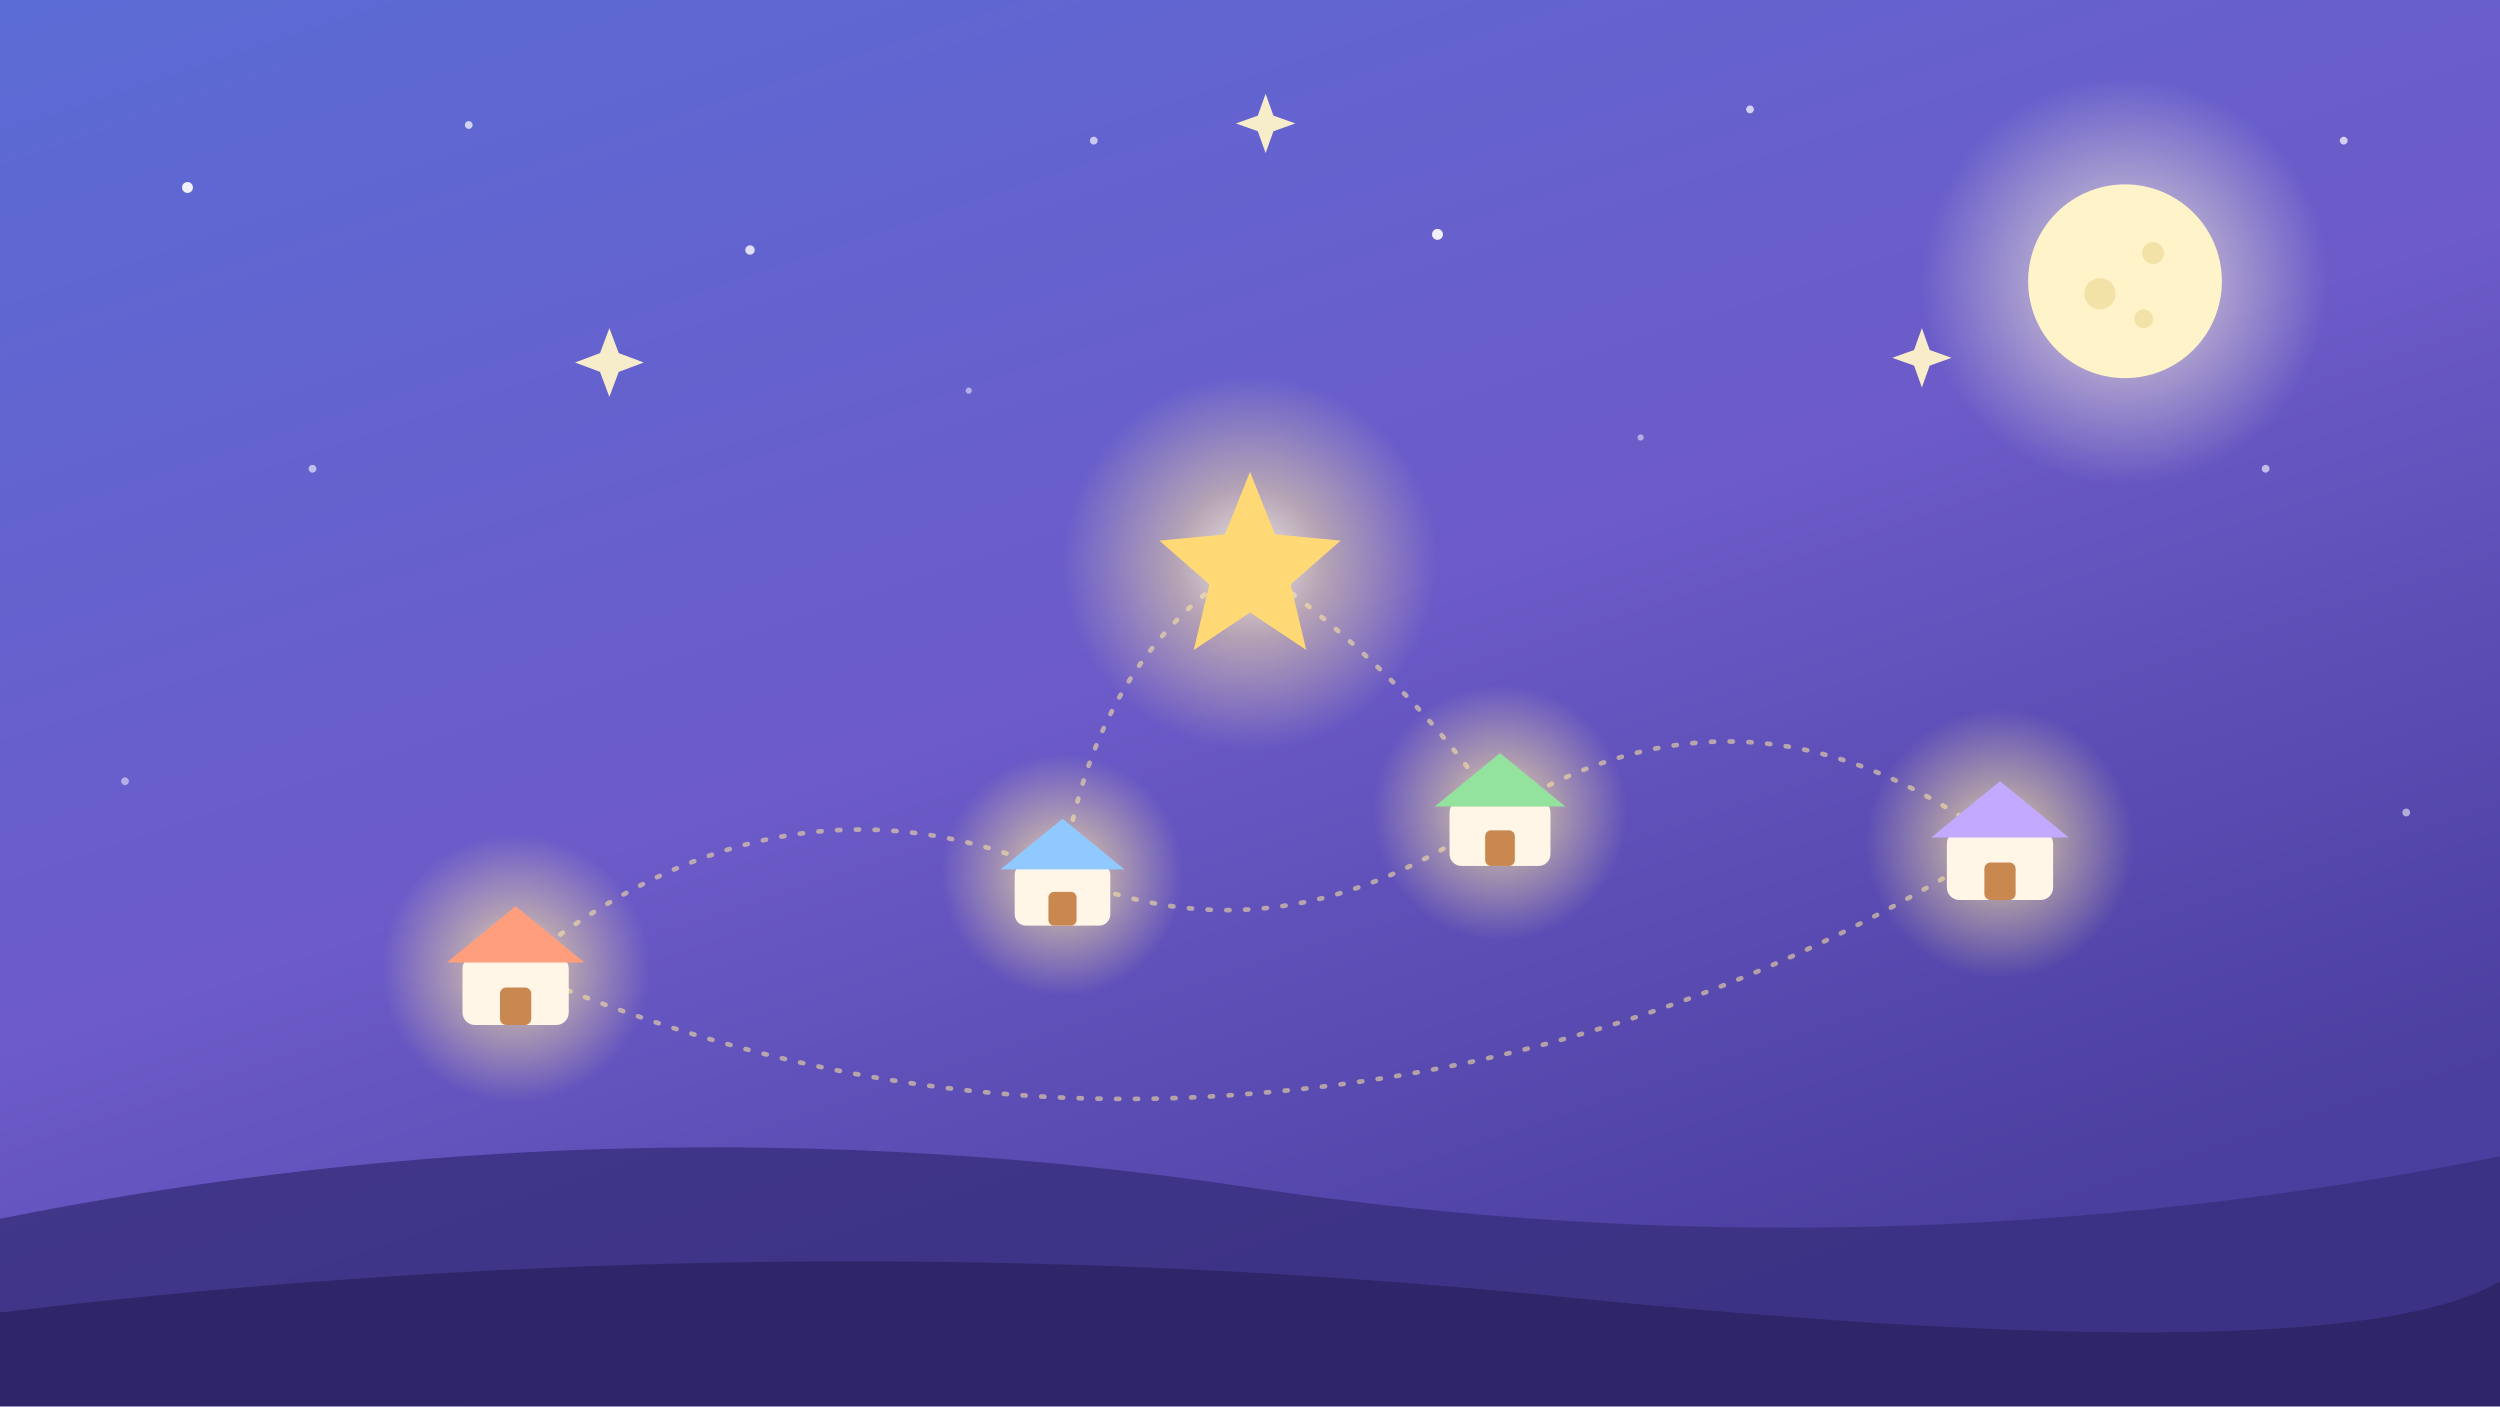
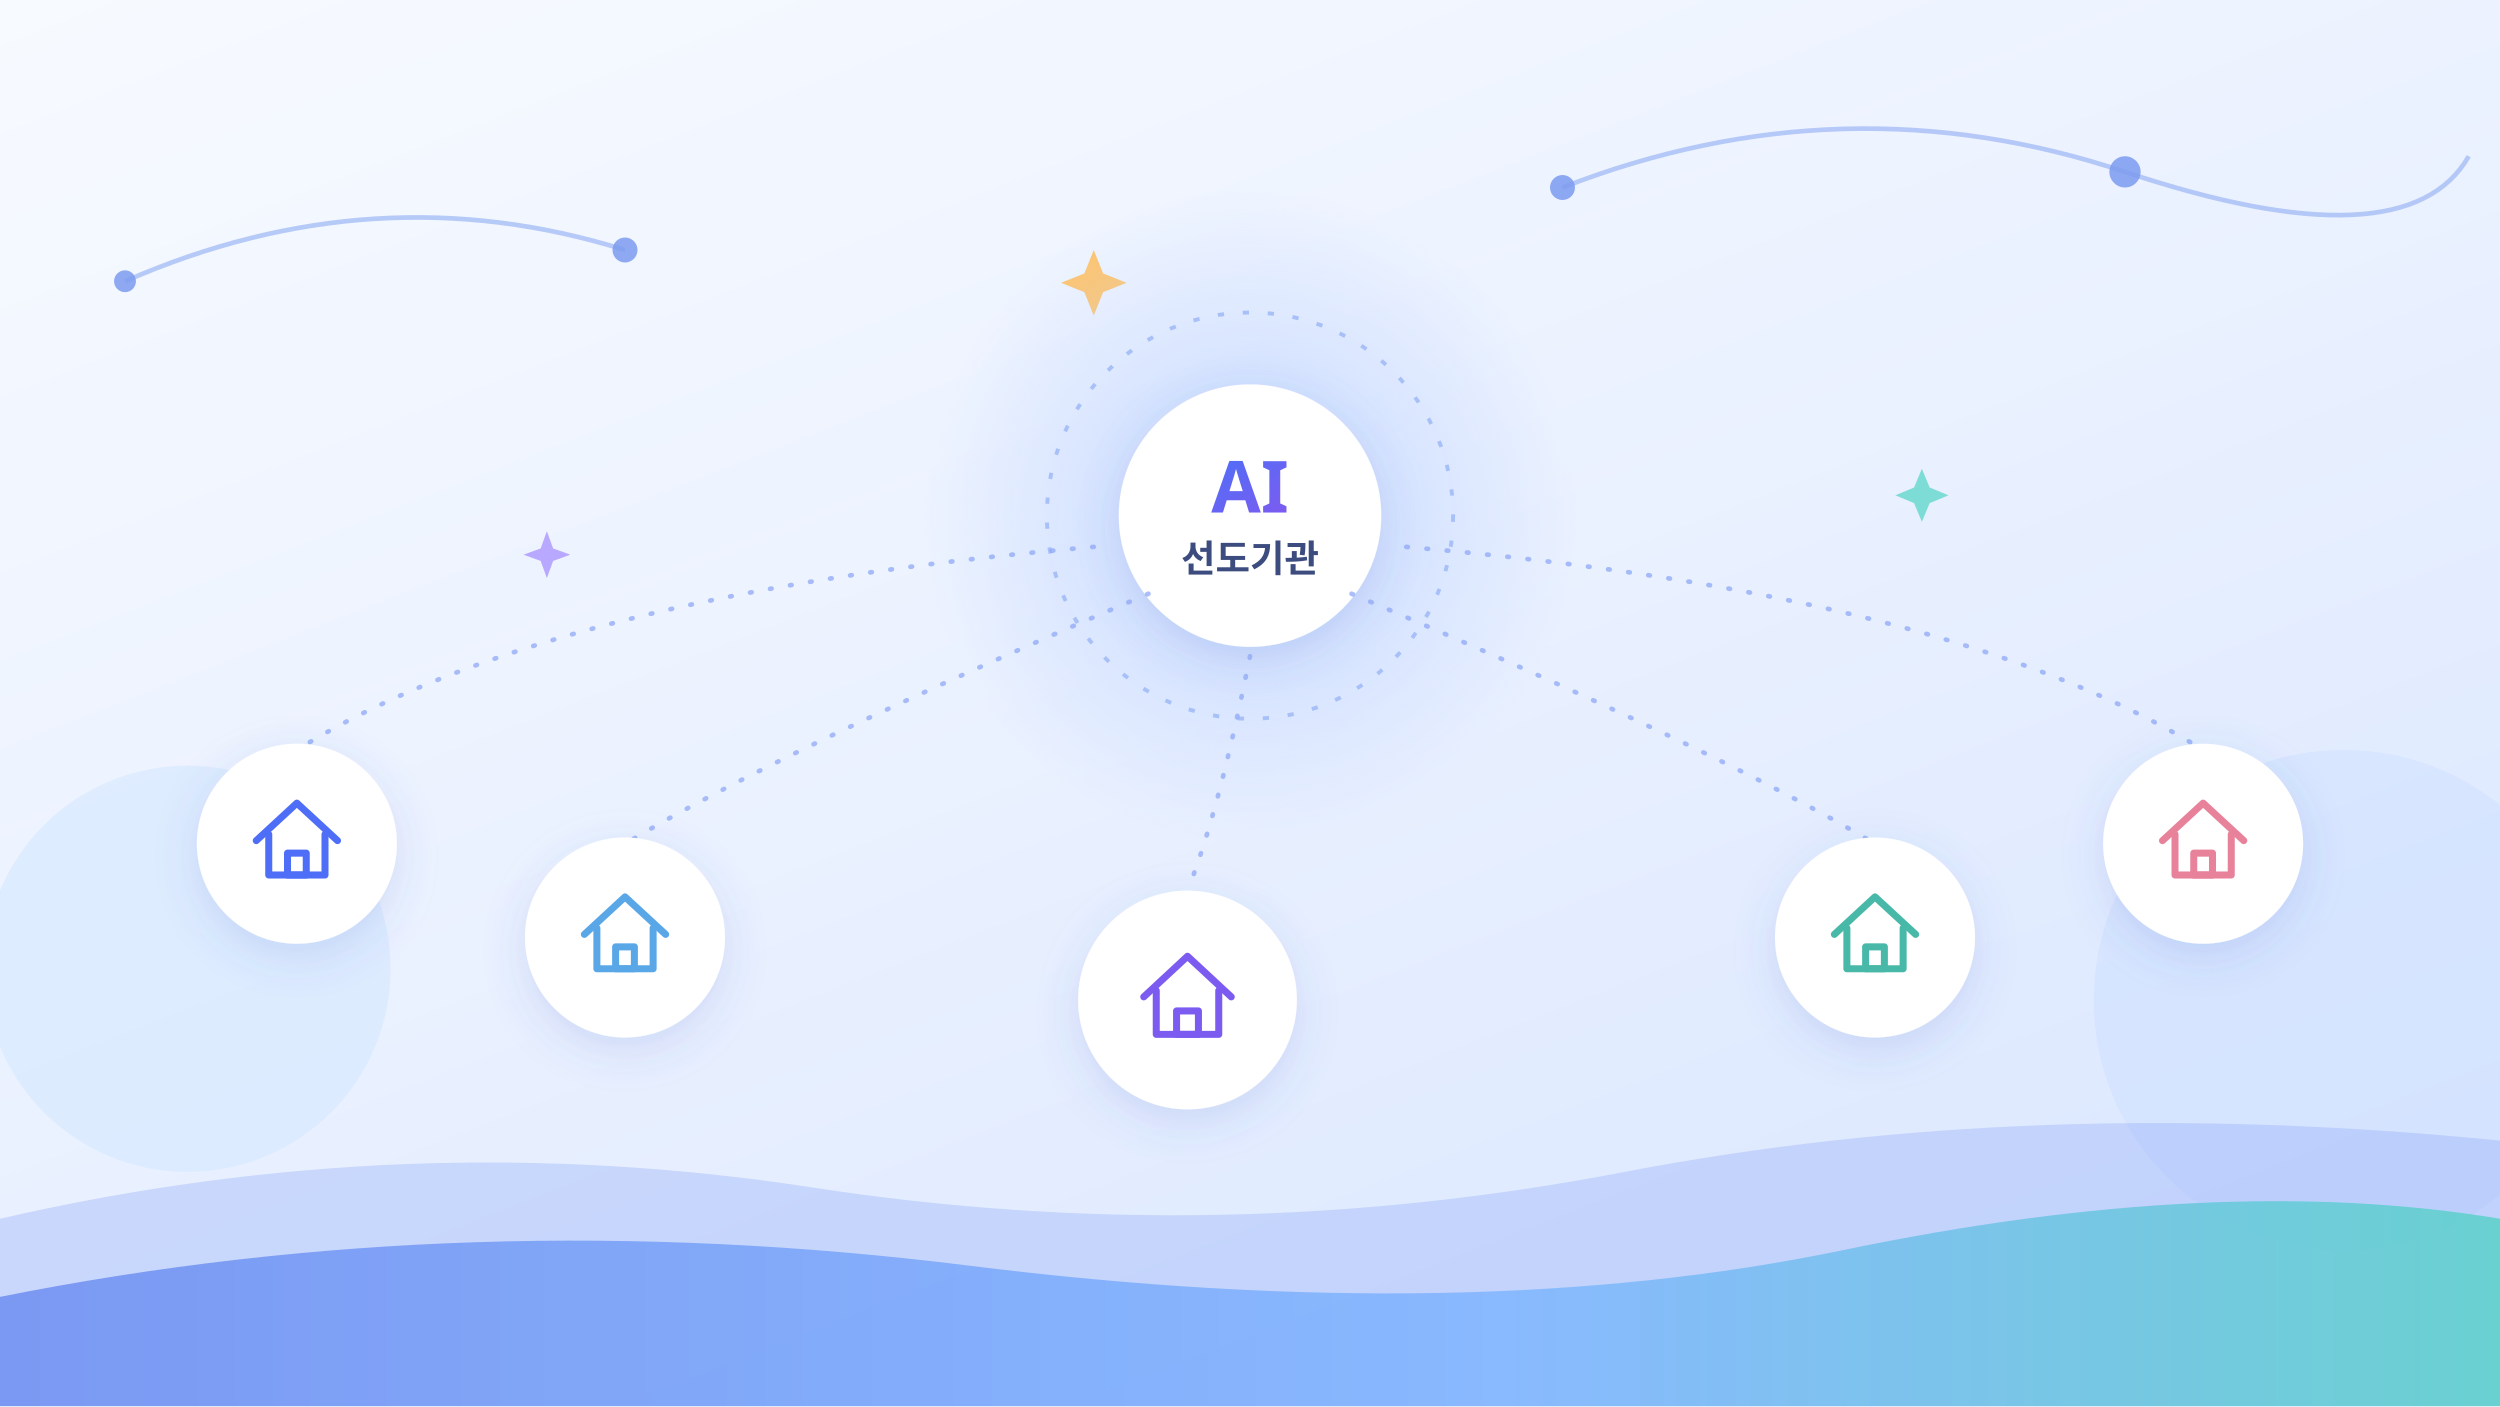
- <svg xmlns="http://www.w3.org/2000/svg" viewBox="0 0 1600 900" preserveAspectRatio="xMidYMid slice">
+ <svg xmlns="http://www.w3.org/2000/svg" viewBox="0 0 1600 900" preserveAspectRatio="xMidYMid slice" font-family="'Pretendard Variable', Pretendard, 'Malgun Gothic', sans-serif">
  <defs>
-     <linearGradient id="night" x1="0" y1="0" x2="0.6" y2="1">
-       <stop offset="0" stop-color="#5B6BD5" />
-       <stop offset="0.55" stop-color="#6C5BC9" />
-       <stop offset="1" stop-color="#4A3E9E" />
+     <linearGradient id="bg3" x1="0" y1="0" x2="0.7" y2="1">
+       <stop offset="0" stop-color="#F7FAFF" />
+       <stop offset="0.55" stop-color="#EAF1FF" />
+       <stop offset="1" stop-color="#DCE8FF" />
    </linearGradient>
-     <radialGradient id="nodeGlow" cx="0.5" cy="0.5" r="0.5">
-       <stop offset="0" stop-color="#FFFFFF" stop-opacity="0.9" />
-       <stop offset="0.4" stop-color="#FFE9A0" stop-opacity="0.5" />
-       <stop offset="1" stop-color="#FFE9A0" stop-opacity="0" />
+     <linearGradient id="wave3a" x1="0" y1="0" x2="1" y2="0">
+       <stop offset="0" stop-color="#6D8DF0" />
+       <stop offset="0.6" stop-color="#7FB5FF" />
+       <stop offset="1" stop-color="#5AD1C8" />
+     </linearGradient>
+     <radialGradient id="glow3" cx="0.5" cy="0.5" r="0.5">
+       <stop offset="0" stop-color="#BFD4FF" stop-opacity="0.9" />
+       <stop offset="1" stop-color="#BFD4FF" stop-opacity="0" />
    </radialGradient>
-     <radialGradient id="moonGlow" cx="0.5" cy="0.5" r="0.5">
-       <stop offset="0" stop-color="#FFF7D6" stop-opacity="0.8" />
-       <stop offset="1" stop-color="#FFF7D6" stop-opacity="0" />
-     </radialGradient>
+     <linearGradient id="aiText3" x1="0" y1="0" x2="1" y2="1">
+       <stop offset="0" stop-color="#4F6EF7" />
+       <stop offset="1" stop-color="#7C5CF0" />
+     </linearGradient>
+     <filter id="soft3" x="-30%" y="-30%" width="160%" height="160%">
+       <feDropShadow dx="0" dy="8" stdDeviation="14" flood-color="#3E5BC7" flood-opacity="0.16" />
+     </filter>
  </defs>
-   <rect width="1600" height="900" fill="url(#night)" />
-   <g fill="#FFFFFF">
-     <circle cx="120" cy="120" r="3.5" opacity="0.9" />
-     <circle cx="300" cy="80" r="2.5" opacity="0.7" />
-     <circle cx="480" cy="160" r="3" opacity="0.8" />
-     <circle cx="700" cy="90" r="2.5" opacity="0.65" />
-     <circle cx="920" cy="150" r="3.5" opacity="0.9" />
-     <circle cx="1120" cy="70" r="2.5" opacity="0.7" />
-     <circle cx="1330" cy="140" r="3" opacity="0.8" />
-     <circle cx="1500" cy="90" r="2.5" opacity="0.7" />
-     <circle cx="200" cy="300" r="2.5" opacity="0.6" />
-     <circle cx="1450" cy="300" r="2.5" opacity="0.6" />
-     <circle cx="80" cy="500" r="2.5" opacity="0.5" />
-     <circle cx="1540" cy="520" r="2.5" opacity="0.55" />
-     <circle cx="620" cy="250" r="2" opacity="0.5" />
-     <circle cx="1050" cy="280" r="2" opacity="0.5" />
+   <rect width="1600" height="900" fill="url(#bg3)" />
+   <g stroke="#9DB6F5" stroke-width="3" fill="none" opacity="0.7">
+     <path d="M1000 120 Q 1180 50 1360 110 T 1580 100" />
+     <path d="M80 180 Q 240 110 400 160" />
  </g>
-   <g fill="#FFF3C9" opacity="0.95">
-     <path d="M390 210 l 6 16 l 16 6 l -16 6 l -6 16 l -6 -16 l -16 -6 l 16 -6 Z" />
-     <path d="M1230 210 l 5 14 l 14 5 l -14 5 l -5 14 l -5 -14 l -14 -5 l 14 -5 Z" />
-     <path d="M810 60 l 5 14 l 14 5 l -14 5 l -5 14 l -5 -14 l -14 -5 l 14 -5 Z" />
+   <g fill="#7C9BF0" opacity="0.85">
+     <circle cx="1000" cy="120" r="8" />
+     <circle cx="1360" cy="110" r="10" />
+     <circle cx="80" cy="180" r="7" />
+     <circle cx="400" cy="160" r="8" />
  </g>
-   <g transform="translate(1360,180)">
-     <circle cx="0" cy="0" r="130" fill="url(#moonGlow)" />
-     <circle cx="0" cy="0" r="62" fill="#FFF3C9" />
-     <circle cx="22" cy="-14" r="48" fill="#6C5BC9" opacity="0" />
-     <circle cx="-16" cy="8" r="10" fill="#F2E2A8" />
-     <circle cx="18" cy="-18" r="7" fill="#F2E2A8" />
-     <circle cx="12" cy="24" r="6" fill="#F2E2A8" />
+   <circle cx="1500" cy="640" r="160" fill="#C9DBFF" opacity="0.4" />
+   <circle cx="120" cy="620" r="130" fill="#CFE6FF" opacity="0.5" />
+   <g>
+     <path d="M700 160 l 6 15 l 15 6 l -15 6 l -6 15 l -6 -15 l -15 -6 l 15 -6 Z" fill="#FFC46B" />
+     <path d="M1230 300 l 5 12 l 12 5 l -12 5 l -5 12 l -5 -12 l -12 -5 l 12 -5 Z" fill="#7EDCD6" />
+     <path d="M350 340 l 4 11 l 11 4 l -11 4 l -4 11 l -4 -11 l -11 -4 l 11 -4 Z" fill="#B9A8FF" />
  </g>
-   <g stroke="#FFE9A0" stroke-width="3" opacity="0.55" fill="none" stroke-dasharray="2 10" stroke-linecap="round">
-     <path d="M330 620 Q 500 480 680 560" />
-     <path d="M680 560 Q 820 620 960 520" />
-     <path d="M960 520 Q 1120 420 1280 540" />
-     <path d="M330 620 Q 560 720 800 700 Q 1060 680 1280 540" />
-     <path d="M680 560 Q 700 420 800 360" />
-     <path d="M960 520 Q 900 430 800 360" />
+   <g transform="translate(800,330)">
+     <circle cx="0" cy="0" r="210" fill="url(#glow3)" />
+     <circle cx="0" cy="0" r="130" fill="none" stroke="#A8C0F8" stroke-width="2.5" stroke-dasharray="4 12" />
+     <circle cx="0" cy="0" r="84" fill="#FFFFFF" filter="url(#soft3)" />
+     <text x="0" y="-2" text-anchor="middle" font-size="46" font-weight="800" fill="url(#aiText3)">AI</text>
+     <text x="0" y="36" text-anchor="middle" font-size="24" font-weight="700" fill="#3D4C7E">선도기관</text>
  </g>
-   <g transform="translate(800,360)">
-     <circle cx="0" cy="0" r="120" fill="url(#nodeGlow)" />
-     <path d="M0 -58 L 16 -18 L 58 -14 L 26 14 L 36 56 L 0 32 L -36 56 L -26 14 L -58 -14 L -16 -18 Z" fill="#FFD976" />
+   <g stroke="#8FA8F5" stroke-width="3" fill="none" opacity="0.75" stroke-dasharray="1 12" stroke-linecap="round">
+     <path d="M800 420 Q 780 520 760 570" />
+     <path d="M735 380 Q 500 480 400 540" />
+     <path d="M865 380 Q 1100 480 1200 540" />
+     <path d="M700 350 Q 350 380 190 480" />
+     <path d="M900 350 Q 1250 380 1410 480" />
  </g>
  <g>
-     <g transform="translate(330,620)">
-       <circle cx="0" cy="0" r="86" fill="url(#nodeGlow)" />
-       <rect x="-34" y="-8" width="68" height="44" rx="8" fill="#FFF6E8" />
-       <path d="M-44 -4 L 0 -40 L 44 -4 Z" fill="#FF9E7D" />
-       <rect x="-10" y="12" width="20" height="24" rx="4" fill="#C98850" />
+     <g transform="translate(190,540)">
+       <circle cx="0" cy="0" r="64" fill="#FFFFFF" filter="url(#soft3)" />
+       <g stroke="#4F6EF7" stroke-width="4.5" fill="none" stroke-linecap="round" stroke-linejoin="round">
+         <path d="M-26 -2 L 0 -26 L 26 -2" />
+         <path d="M-18 -6 v 26 h 36 v -26" />
+         <rect x="-6" y="6" width="12" height="14" />
+       </g>
    </g>
-     <g transform="translate(680,560) scale(0.9)">
-       <circle cx="0" cy="0" r="86" fill="url(#nodeGlow)" />
-       <rect x="-34" y="-8" width="68" height="44" rx="8" fill="#FFF6E8" />
-       <path d="M-44 -4 L 0 -40 L 44 -4 Z" fill="#8FC9FF" />
-       <rect x="-10" y="12" width="20" height="24" rx="4" fill="#C98850" />
+     <g transform="translate(400,600)">
+       <circle cx="0" cy="0" r="64" fill="#FFFFFF" filter="url(#soft3)" />
+       <g stroke="#5AA7E8" stroke-width="4.5" fill="none" stroke-linecap="round" stroke-linejoin="round">
+         <path d="M-26 -2 L 0 -26 L 26 -2" />
+         <path d="M-18 -6 v 26 h 36 v -26" />
+         <rect x="-6" y="6" width="12" height="14" />
+       </g>
    </g>
-     <g transform="translate(960,520) scale(0.95)">
-       <circle cx="0" cy="0" r="86" fill="url(#nodeGlow)" />
-       <rect x="-34" y="-8" width="68" height="44" rx="8" fill="#FFF6E8" />
-       <path d="M-44 -4 L 0 -40 L 44 -4 Z" fill="#93E29E" />
-       <rect x="-10" y="12" width="20" height="24" rx="4" fill="#C98850" />
+     <g transform="translate(760,640)">
+       <circle cx="0" cy="0" r="70" fill="#FFFFFF" filter="url(#soft3)" />
+       <g stroke="#7C5CF0" stroke-width="4.5" fill="none" stroke-linecap="round" stroke-linejoin="round">
+         <path d="M-28 -2 L 0 -28 L 28 -2" />
+         <path d="M-20 -6 v 28 h 40 v -28" />
+         <rect x="-7" y="7" width="14" height="15" />
+       </g>
    </g>
-     <g transform="translate(1280,540)">
-       <circle cx="0" cy="0" r="86" fill="url(#nodeGlow)" />
-       <rect x="-34" y="-8" width="68" height="44" rx="8" fill="#FFF6E8" />
-       <path d="M-44 -4 L 0 -40 L 44 -4 Z" fill="#C3A9FF" />
-       <rect x="-10" y="12" width="20" height="24" rx="4" fill="#C98850" />
+     <g transform="translate(1200,600)">
+       <circle cx="0" cy="0" r="64" fill="#FFFFFF" filter="url(#soft3)" />
+       <g stroke="#48B8A8" stroke-width="4.5" fill="none" stroke-linecap="round" stroke-linejoin="round">
+         <path d="M-26 -2 L 0 -26 L 26 -2" />
+         <path d="M-18 -6 v 26 h 36 v -26" />
+         <rect x="-6" y="6" width="12" height="14" />
+       </g>
+     </g>
+     <g transform="translate(1410,540)">
+       <circle cx="0" cy="0" r="64" fill="#FFFFFF" filter="url(#soft3)" />
+       <g stroke="#E8829B" stroke-width="4.5" fill="none" stroke-linecap="round" stroke-linejoin="round">
+         <path d="M-26 -2 L 0 -26 L 26 -2" />
+         <path d="M-18 -6 v 26 h 36 v -26" />
+         <rect x="-6" y="6" width="12" height="14" />
+       </g>
    </g>
  </g>
-   <path d="M0 780 Q 400 700 800 760 T 1600 740 L 1600 900 L 0 900 Z" fill="#3A3080" opacity="0.85" />
-   <path d="M0 840 Q 500 780 1000 830 T 1600 820 L 1600 900 L 0 900 Z" fill="#2E2668" />
+   <path d="M0 780 Q 260 720 520 760 T 1040 750 T 1600 730 L 1600 900 L 0 900 Z" fill="#8FA8F5" opacity="0.35" />
+   <path d="M0 830 Q 300 770 620 810 T 1180 800 T 1600 780 L 1600 900 L 0 900 Z" fill="url(#wave3a)" opacity="0.85" />
</svg>
